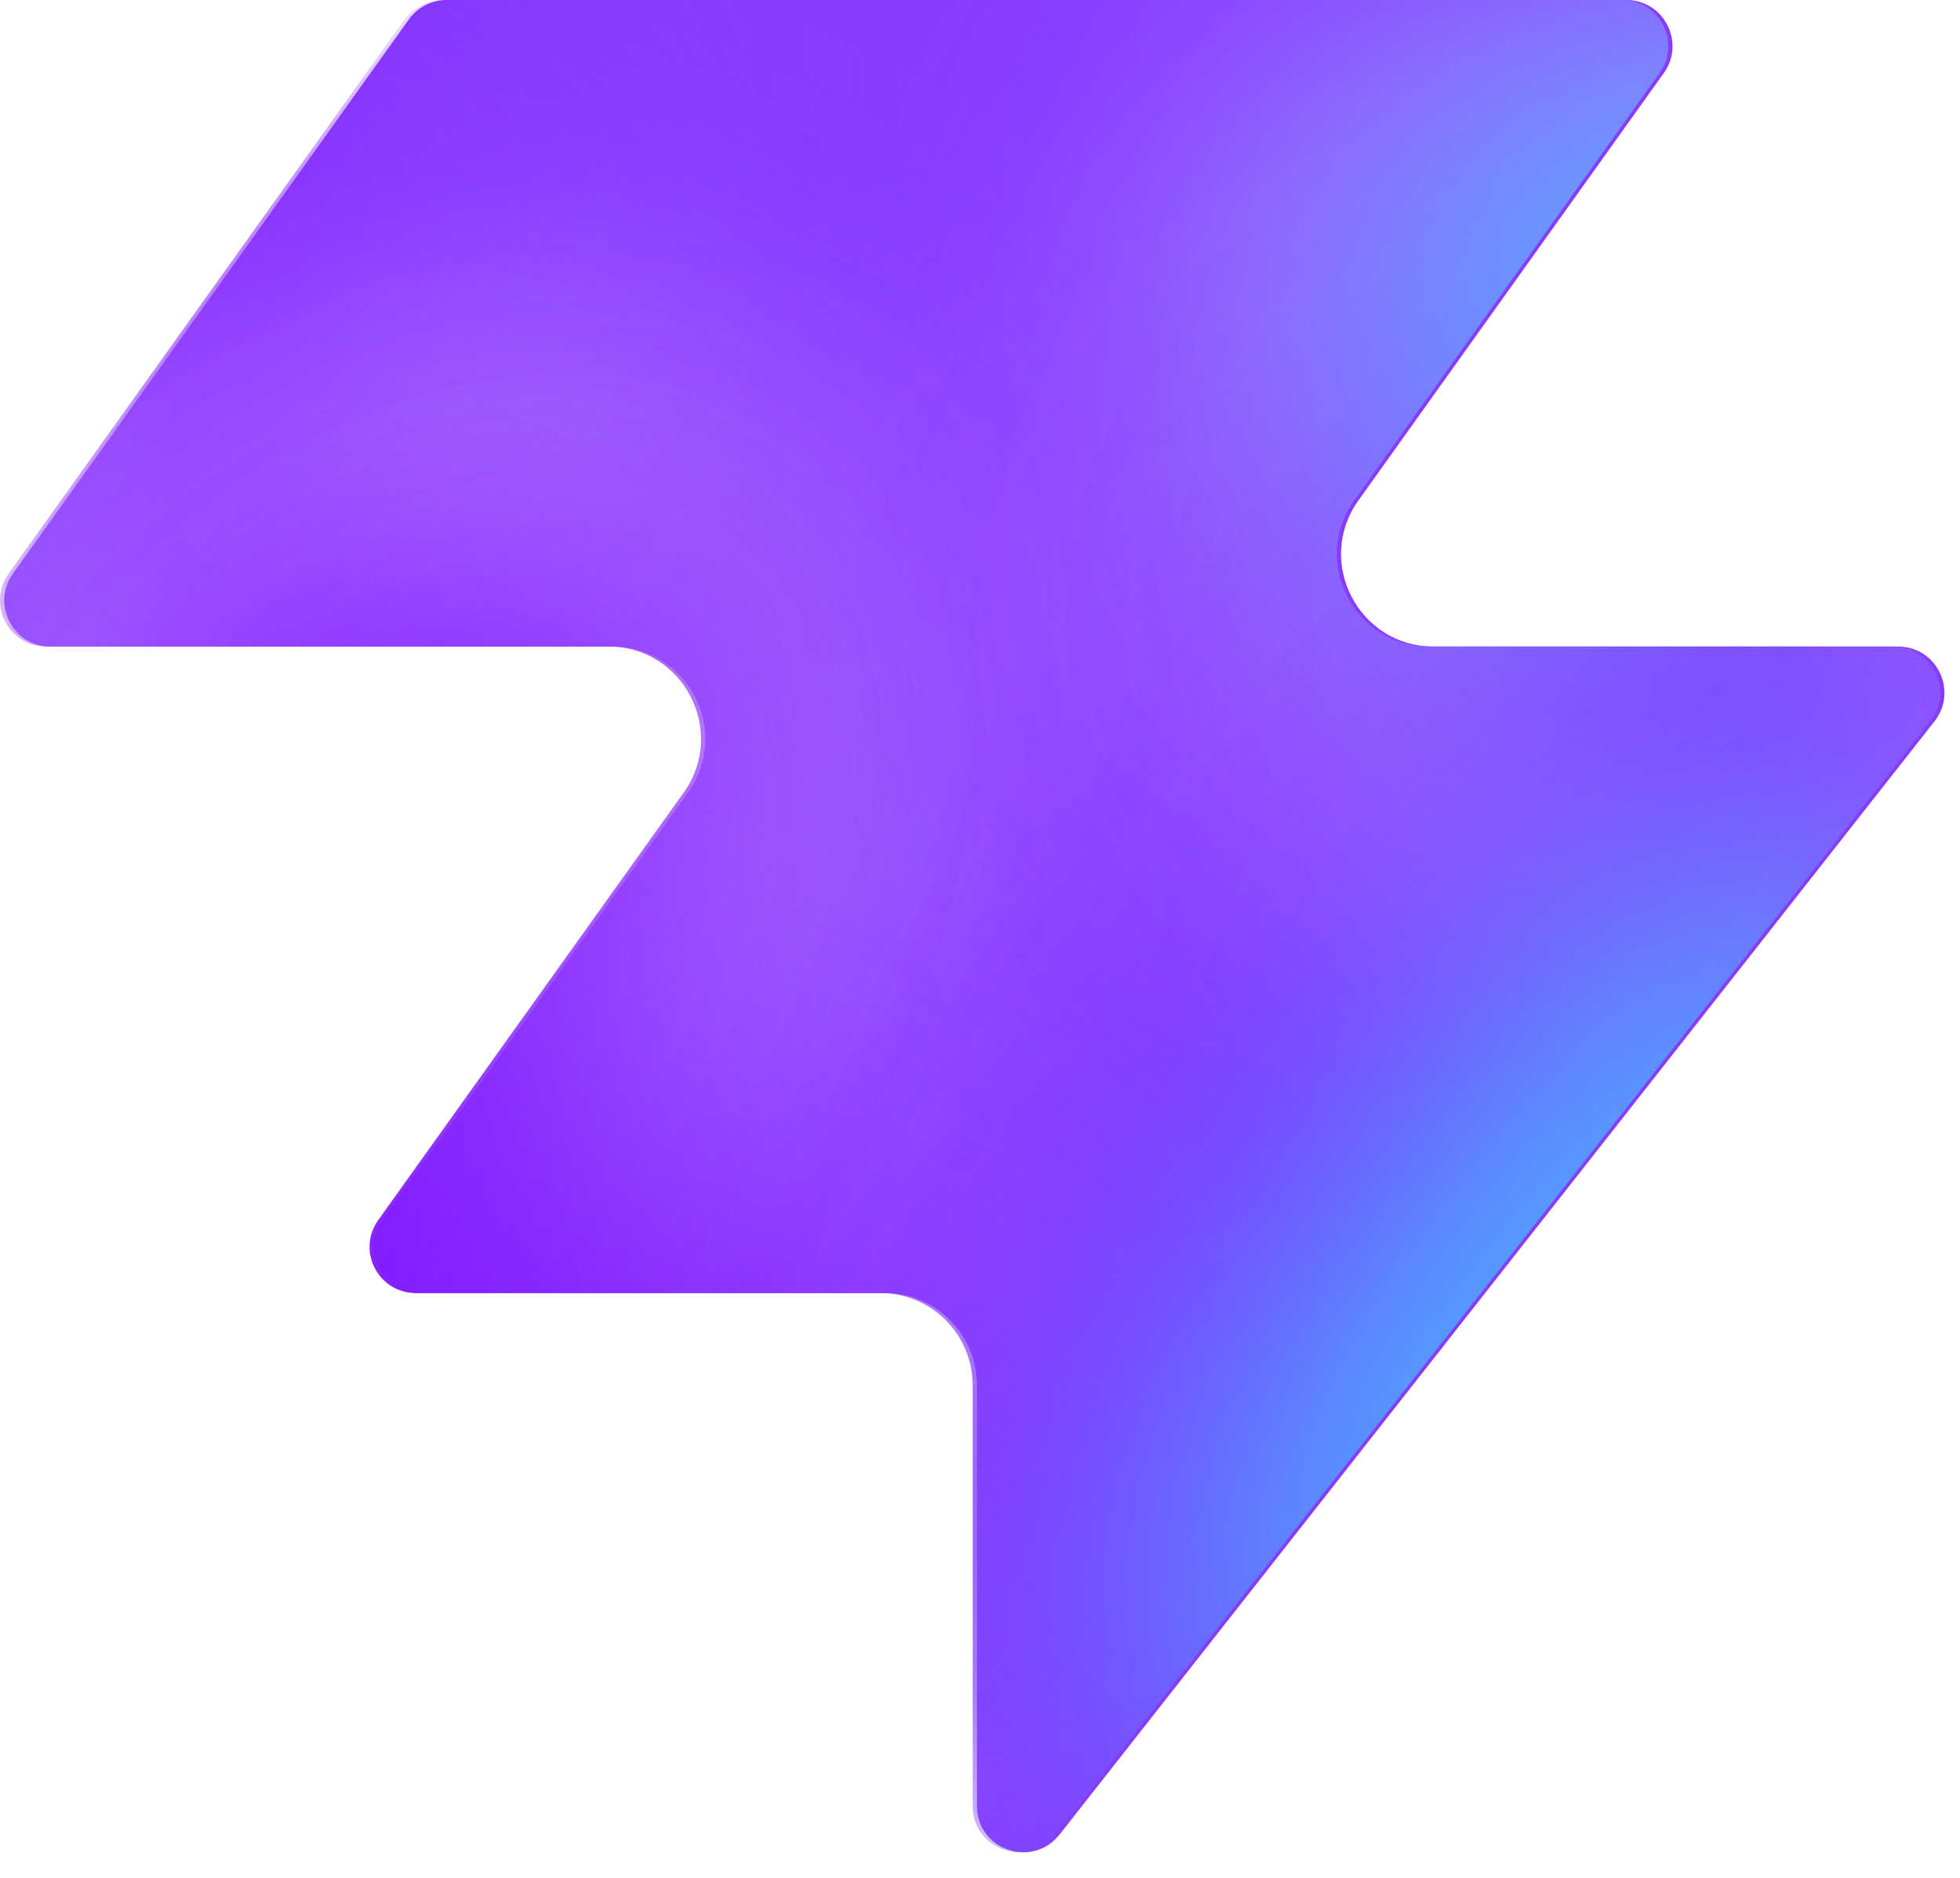
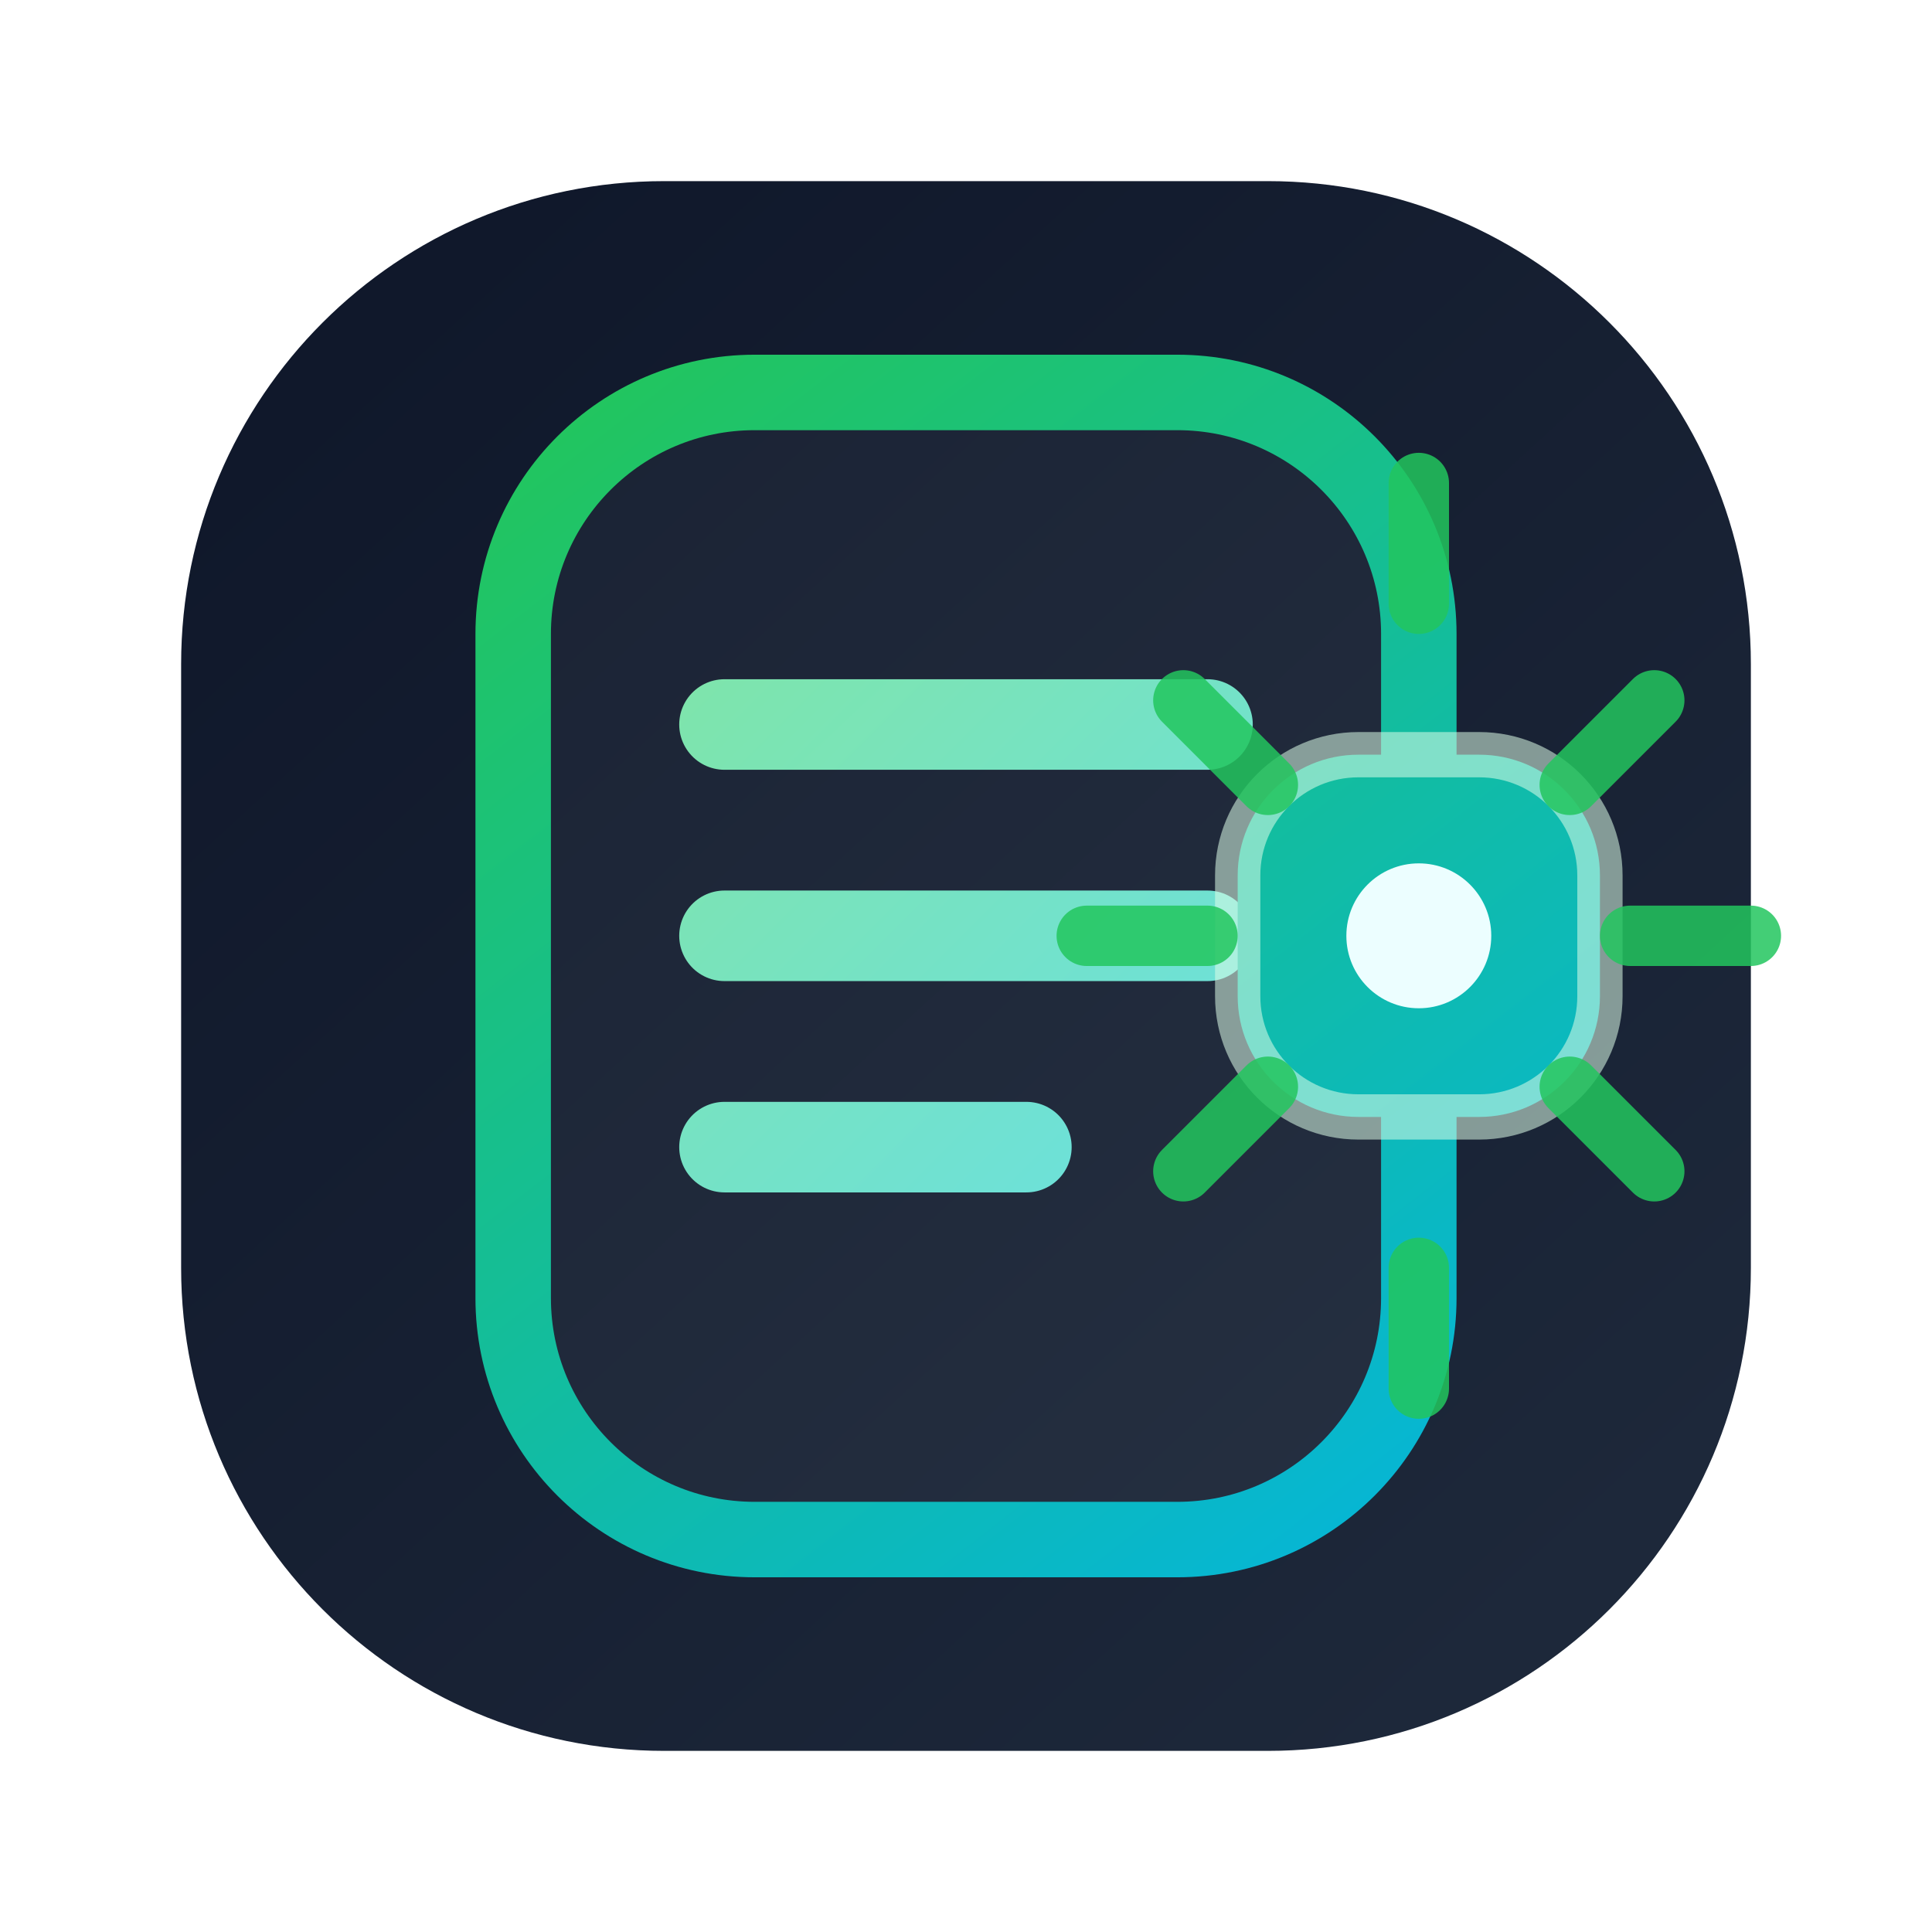
- <svg xmlns="http://www.w3.org/2000/svg" width="48" height="46" fill="none" viewBox="0 0 48 46">
-   <path fill="#863bff" d="M25.946 44.938c-.664.845-2.021.375-2.021-.698V33.937a2.26 2.26 0 0 0-2.262-2.262H10.287c-.92 0-1.456-1.04-.92-1.788l7.48-10.471c1.07-1.497 0-3.578-1.842-3.578H1.237c-.92 0-1.456-1.04-.92-1.788L10.013.474c.214-.297.556-.474.92-.474h28.894c.92 0 1.456 1.04.92 1.788l-7.48 10.471c-1.07 1.498 0 3.579 1.842 3.579h11.377c.943 0 1.473 1.088.89 1.83L25.947 44.94z" style="fill:#863bff;fill:color(display-p3 .525 .23 1);fill-opacity:1" />
-   <mask id="a" width="48" height="46" x="0" y="0" maskUnits="userSpaceOnUse" style="mask-type:alpha">
-     <path fill="#000" d="M25.842 44.938c-.664.844-2.021.375-2.021-.698V33.937a2.26 2.26 0 0 0-2.262-2.262H10.183c-.92 0-1.456-1.04-.92-1.788l7.48-10.471c1.07-1.498 0-3.579-1.842-3.579H1.133c-.92 0-1.456-1.04-.92-1.787L9.91.473c.214-.297.556-.474.92-.474h28.894c.92 0 1.456 1.04.92 1.788l-7.48 10.471c-1.07 1.498 0 3.578 1.842 3.578h11.377c.943 0 1.473 1.088.89 1.832L25.843 44.94z" style="fill:#000;fill-opacity:1" />
-   </mask>
-   <g mask="url(#a)">
-     <g filter="url(#b)">
-       <ellipse cx="5.508" cy="14.704" fill="#ede6ff" rx="5.508" ry="14.704" style="fill:#ede6ff;fill:color(display-p3 .927 .903 1);fill-opacity:1" transform="matrix(.00324 1 1 -.00324 -4.47 31.516)" />
-     </g>
-     <g filter="url(#c)">
-       <ellipse cx="10.399" cy="29.851" fill="#ede6ff" rx="10.399" ry="29.851" style="fill:#ede6ff;fill:color(display-p3 .927 .903 1);fill-opacity:1" transform="matrix(.00324 1 1 -.00324 -39.328 7.883)" />
-     </g>
-     <g filter="url(#d)">
-       <ellipse cx="5.508" cy="30.487" fill="#7e14ff" rx="5.508" ry="30.487" style="fill:#7e14ff;fill:color(display-p3 .492 .077 1);fill-opacity:1" transform="rotate(89.814 -25.913 -14.639)scale(1 -1)" />
-     </g>
-     <g filter="url(#e)">
-       <ellipse cx="5.508" cy="30.599" fill="#7e14ff" rx="5.508" ry="30.599" style="fill:#7e14ff;fill:color(display-p3 .492 .077 1);fill-opacity:1" transform="rotate(89.814 -32.644 -3.334)scale(1 -1)" />
-     </g>
-     <g filter="url(#f)">
-       <ellipse cx="5.508" cy="30.599" fill="#7e14ff" rx="5.508" ry="30.599" style="fill:#7e14ff;fill:color(display-p3 .492 .077 1);fill-opacity:1" transform="matrix(.00324 1 1 -.00324 -34.34 30.47)" />
-     </g>
-     <g filter="url(#g)">
-       <ellipse cx="14.072" cy="22.078" fill="#ede6ff" rx="14.072" ry="22.078" style="fill:#ede6ff;fill:color(display-p3 .927 .903 1);fill-opacity:1" transform="rotate(93.35 24.506 48.493)scale(-1 1)" />
-     </g>
-     <g filter="url(#h)">
-       <ellipse cx="3.47" cy="21.501" fill="#7e14ff" rx="3.47" ry="21.501" style="fill:#7e14ff;fill:color(display-p3 .492 .077 1);fill-opacity:1" transform="rotate(89.009 28.708 47.59)scale(-1 1)" />
-     </g>
-     <g filter="url(#i)">
-       <ellipse cx="3.47" cy="21.501" fill="#7e14ff" rx="3.47" ry="21.501" style="fill:#7e14ff;fill:color(display-p3 .492 .077 1);fill-opacity:1" transform="rotate(89.009 28.708 47.59)scale(-1 1)" />
-     </g>
-     <g filter="url(#j)">
-       <ellipse cx=".387" cy="8.972" fill="#7e14ff" rx="4.407" ry="29.108" style="fill:#7e14ff;fill:color(display-p3 .492 .077 1);fill-opacity:1" transform="rotate(39.51 .387 8.972)" />
-     </g>
-     <g filter="url(#k)">
-       <ellipse cx="47.523" cy="-6.092" fill="#7e14ff" rx="4.407" ry="29.108" style="fill:#7e14ff;fill:color(display-p3 .492 .077 1);fill-opacity:1" transform="rotate(37.892 47.523 -6.092)" />
-     </g>
-     <g filter="url(#l)">
-       <ellipse cx="41.412" cy="6.333" fill="#47bfff" rx="5.971" ry="9.665" style="fill:#47bfff;fill:color(display-p3 .28 .748 1);fill-opacity:1" transform="rotate(37.892 41.412 6.333)" />
-     </g>
-     <g filter="url(#m)">
-       <ellipse cx="-1.879" cy="38.332" fill="#7e14ff" rx="4.407" ry="29.108" style="fill:#7e14ff;fill:color(display-p3 .492 .077 1);fill-opacity:1" transform="rotate(37.892 -1.88 38.332)" />
-     </g>
-     <g filter="url(#n)">
-       <ellipse cx="-1.879" cy="38.332" fill="#7e14ff" rx="4.407" ry="29.108" style="fill:#7e14ff;fill:color(display-p3 .492 .077 1);fill-opacity:1" transform="rotate(37.892 -1.88 38.332)" />
-     </g>
-     <g filter="url(#o)">
-       <ellipse cx="35.651" cy="29.907" fill="#7e14ff" rx="4.407" ry="29.108" style="fill:#7e14ff;fill:color(display-p3 .492 .077 1);fill-opacity:1" transform="rotate(37.892 35.651 29.907)" />
-     </g>
-     <g filter="url(#p)">
-       <ellipse cx="38.418" cy="32.4" fill="#47bfff" rx="5.971" ry="15.297" style="fill:#47bfff;fill:color(display-p3 .28 .748 1);fill-opacity:1" transform="rotate(37.892 38.418 32.4)" />
-     </g>
-   </g>
+ <svg xmlns="http://www.w3.org/2000/svg" viewBox="0 0 64 64" fill="none">
  <defs>
-     <filter id="b" width="60.045" height="41.654" x="-19.77" y="16.149" color-interpolation-filters="sRGB" filterUnits="userSpaceOnUse">
-       <feFlood flood-opacity="0" result="BackgroundImageFix" />
-       <feBlend in="SourceGraphic" in2="BackgroundImageFix" result="shape" />
-       <feGaussianBlur result="effect1_foregroundBlur_2002_17158" stdDeviation="7.659" />
-     </filter>
-     <filter id="c" width="90.34" height="51.437" x="-54.613" y="-7.533" color-interpolation-filters="sRGB" filterUnits="userSpaceOnUse">
-       <feFlood flood-opacity="0" result="BackgroundImageFix" />
-       <feBlend in="SourceGraphic" in2="BackgroundImageFix" result="shape" />
-       <feGaussianBlur result="effect1_foregroundBlur_2002_17158" stdDeviation="7.659" />
-     </filter>
-     <filter id="d" width="79.355" height="29.4" x="-49.64" y="2.03" color-interpolation-filters="sRGB" filterUnits="userSpaceOnUse">
-       <feFlood flood-opacity="0" result="BackgroundImageFix" />
-       <feBlend in="SourceGraphic" in2="BackgroundImageFix" result="shape" />
-       <feGaussianBlur result="effect1_foregroundBlur_2002_17158" stdDeviation="4.596" />
-     </filter>
-     <filter id="e" width="79.579" height="29.4" x="-45.045" y="20.029" color-interpolation-filters="sRGB" filterUnits="userSpaceOnUse">
-       <feFlood flood-opacity="0" result="BackgroundImageFix" />
-       <feBlend in="SourceGraphic" in2="BackgroundImageFix" result="shape" />
-       <feGaussianBlur result="effect1_foregroundBlur_2002_17158" stdDeviation="4.596" />
-     </filter>
-     <filter id="f" width="79.579" height="29.4" x="-43.513" y="21.178" color-interpolation-filters="sRGB" filterUnits="userSpaceOnUse">
-       <feFlood flood-opacity="0" result="BackgroundImageFix" />
-       <feBlend in="SourceGraphic" in2="BackgroundImageFix" result="shape" />
-       <feGaussianBlur result="effect1_foregroundBlur_2002_17158" stdDeviation="4.596" />
-     </filter>
-     <filter id="g" width="74.749" height="58.852" x="15.756" y="-17.901" color-interpolation-filters="sRGB" filterUnits="userSpaceOnUse">
-       <feFlood flood-opacity="0" result="BackgroundImageFix" />
-       <feBlend in="SourceGraphic" in2="BackgroundImageFix" result="shape" />
-       <feGaussianBlur result="effect1_foregroundBlur_2002_17158" stdDeviation="7.659" />
-     </filter>
-     <filter id="h" width="61.377" height="25.362" x="23.548" y="2.284" color-interpolation-filters="sRGB" filterUnits="userSpaceOnUse">
-       <feFlood flood-opacity="0" result="BackgroundImageFix" />
-       <feBlend in="SourceGraphic" in2="BackgroundImageFix" result="shape" />
-       <feGaussianBlur result="effect1_foregroundBlur_2002_17158" stdDeviation="4.596" />
-     </filter>
-     <filter id="i" width="61.377" height="25.362" x="23.548" y="2.284" color-interpolation-filters="sRGB" filterUnits="userSpaceOnUse">
-       <feFlood flood-opacity="0" result="BackgroundImageFix" />
-       <feBlend in="SourceGraphic" in2="BackgroundImageFix" result="shape" />
-       <feGaussianBlur result="effect1_foregroundBlur_2002_17158" stdDeviation="4.596" />
-     </filter>
-     <filter id="j" width="56.045" height="63.649" x="-27.636" y="-22.853" color-interpolation-filters="sRGB" filterUnits="userSpaceOnUse">
-       <feFlood flood-opacity="0" result="BackgroundImageFix" />
-       <feBlend in="SourceGraphic" in2="BackgroundImageFix" result="shape" />
-       <feGaussianBlur result="effect1_foregroundBlur_2002_17158" stdDeviation="4.596" />
-     </filter>
-     <filter id="k" width="54.814" height="64.646" x="20.116" y="-38.415" color-interpolation-filters="sRGB" filterUnits="userSpaceOnUse">
-       <feFlood flood-opacity="0" result="BackgroundImageFix" />
-       <feBlend in="SourceGraphic" in2="BackgroundImageFix" result="shape" />
-       <feGaussianBlur result="effect1_foregroundBlur_2002_17158" stdDeviation="4.596" />
-     </filter>
-     <filter id="l" width="33.541" height="35.313" x="24.641" y="-11.323" color-interpolation-filters="sRGB" filterUnits="userSpaceOnUse">
-       <feFlood flood-opacity="0" result="BackgroundImageFix" />
-       <feBlend in="SourceGraphic" in2="BackgroundImageFix" result="shape" />
-       <feGaussianBlur result="effect1_foregroundBlur_2002_17158" stdDeviation="4.596" />
-     </filter>
-     <filter id="m" width="54.814" height="64.646" x="-29.286" y="6.009" color-interpolation-filters="sRGB" filterUnits="userSpaceOnUse">
-       <feFlood flood-opacity="0" result="BackgroundImageFix" />
-       <feBlend in="SourceGraphic" in2="BackgroundImageFix" result="shape" />
-       <feGaussianBlur result="effect1_foregroundBlur_2002_17158" stdDeviation="4.596" />
-     </filter>
-     <filter id="n" width="54.814" height="64.646" x="-29.286" y="6.009" color-interpolation-filters="sRGB" filterUnits="userSpaceOnUse">
-       <feFlood flood-opacity="0" result="BackgroundImageFix" />
-       <feBlend in="SourceGraphic" in2="BackgroundImageFix" result="shape" />
-       <feGaussianBlur result="effect1_foregroundBlur_2002_17158" stdDeviation="4.596" />
-     </filter>
-     <filter id="o" width="54.814" height="64.646" x="8.244" y="-2.416" color-interpolation-filters="sRGB" filterUnits="userSpaceOnUse">
-       <feFlood flood-opacity="0" result="BackgroundImageFix" />
-       <feBlend in="SourceGraphic" in2="BackgroundImageFix" result="shape" />
-       <feGaussianBlur result="effect1_foregroundBlur_2002_17158" stdDeviation="4.596" />
-     </filter>
-     <filter id="p" width="39.409" height="43.623" x="18.713" y="10.588" color-interpolation-filters="sRGB" filterUnits="userSpaceOnUse">
-       <feFlood flood-opacity="0" result="BackgroundImageFix" />
-       <feBlend in="SourceGraphic" in2="BackgroundImageFix" result="shape" />
-       <feGaussianBlur result="effect1_foregroundBlur_2002_17158" stdDeviation="4.596" />
-     </filter>
+     <linearGradient id="bg" x1="10" y1="8" x2="54" y2="56" gradientUnits="userSpaceOnUse">
+       <stop stop-color="#0f172a" />
+       <stop offset="1" stop-color="#1e293b" />
+     </linearGradient>
+     <linearGradient id="accent" x1="18" y1="14" x2="46" y2="50" gradientUnits="userSpaceOnUse">
+       <stop stop-color="#22c55e" />
+       <stop offset="1" stop-color="#06b6d4" />
+     </linearGradient>
+     <linearGradient id="glow" x1="22" y1="20" x2="46" y2="44" gradientUnits="userSpaceOnUse">
+       <stop stop-color="#86efac" stop-opacity=".95" />
+       <stop offset="1" stop-color="#67e8f9" stop-opacity=".95" />
+     </linearGradient>
  </defs>
+   <rect x="6" y="6" width="52" height="52" rx="16" fill="url(#bg)" />
+   <rect x="17" y="13" width="30" height="38" rx="8" fill="rgba(255,255,255,.04)" stroke="url(#accent)" stroke-width="2.5" />
+   <path d="M24 24h16M24 31h16M24 38h10" stroke="url(#glow)" stroke-width="3" stroke-linecap="round" />
+   <rect x="41" y="25" width="12" height="12" rx="4" fill="url(#accent)" stroke="#dcfce7" stroke-opacity=".55" stroke-width="1.5" />
+   <circle cx="47" cy="31" r="2.4" fill="#ecfeff" />
+   <path d="M47 20v-4M47 46v-4M58 31h-4M40 31h-4M54.8 23.2l-2.8 2.8M42 36l-2.8 2.8M54.8 38.8 52 36M42 26l-2.8-2.8" stroke="#22c55e" stroke-width="2" stroke-linecap="round" stroke-opacity=".85" />
</svg>
